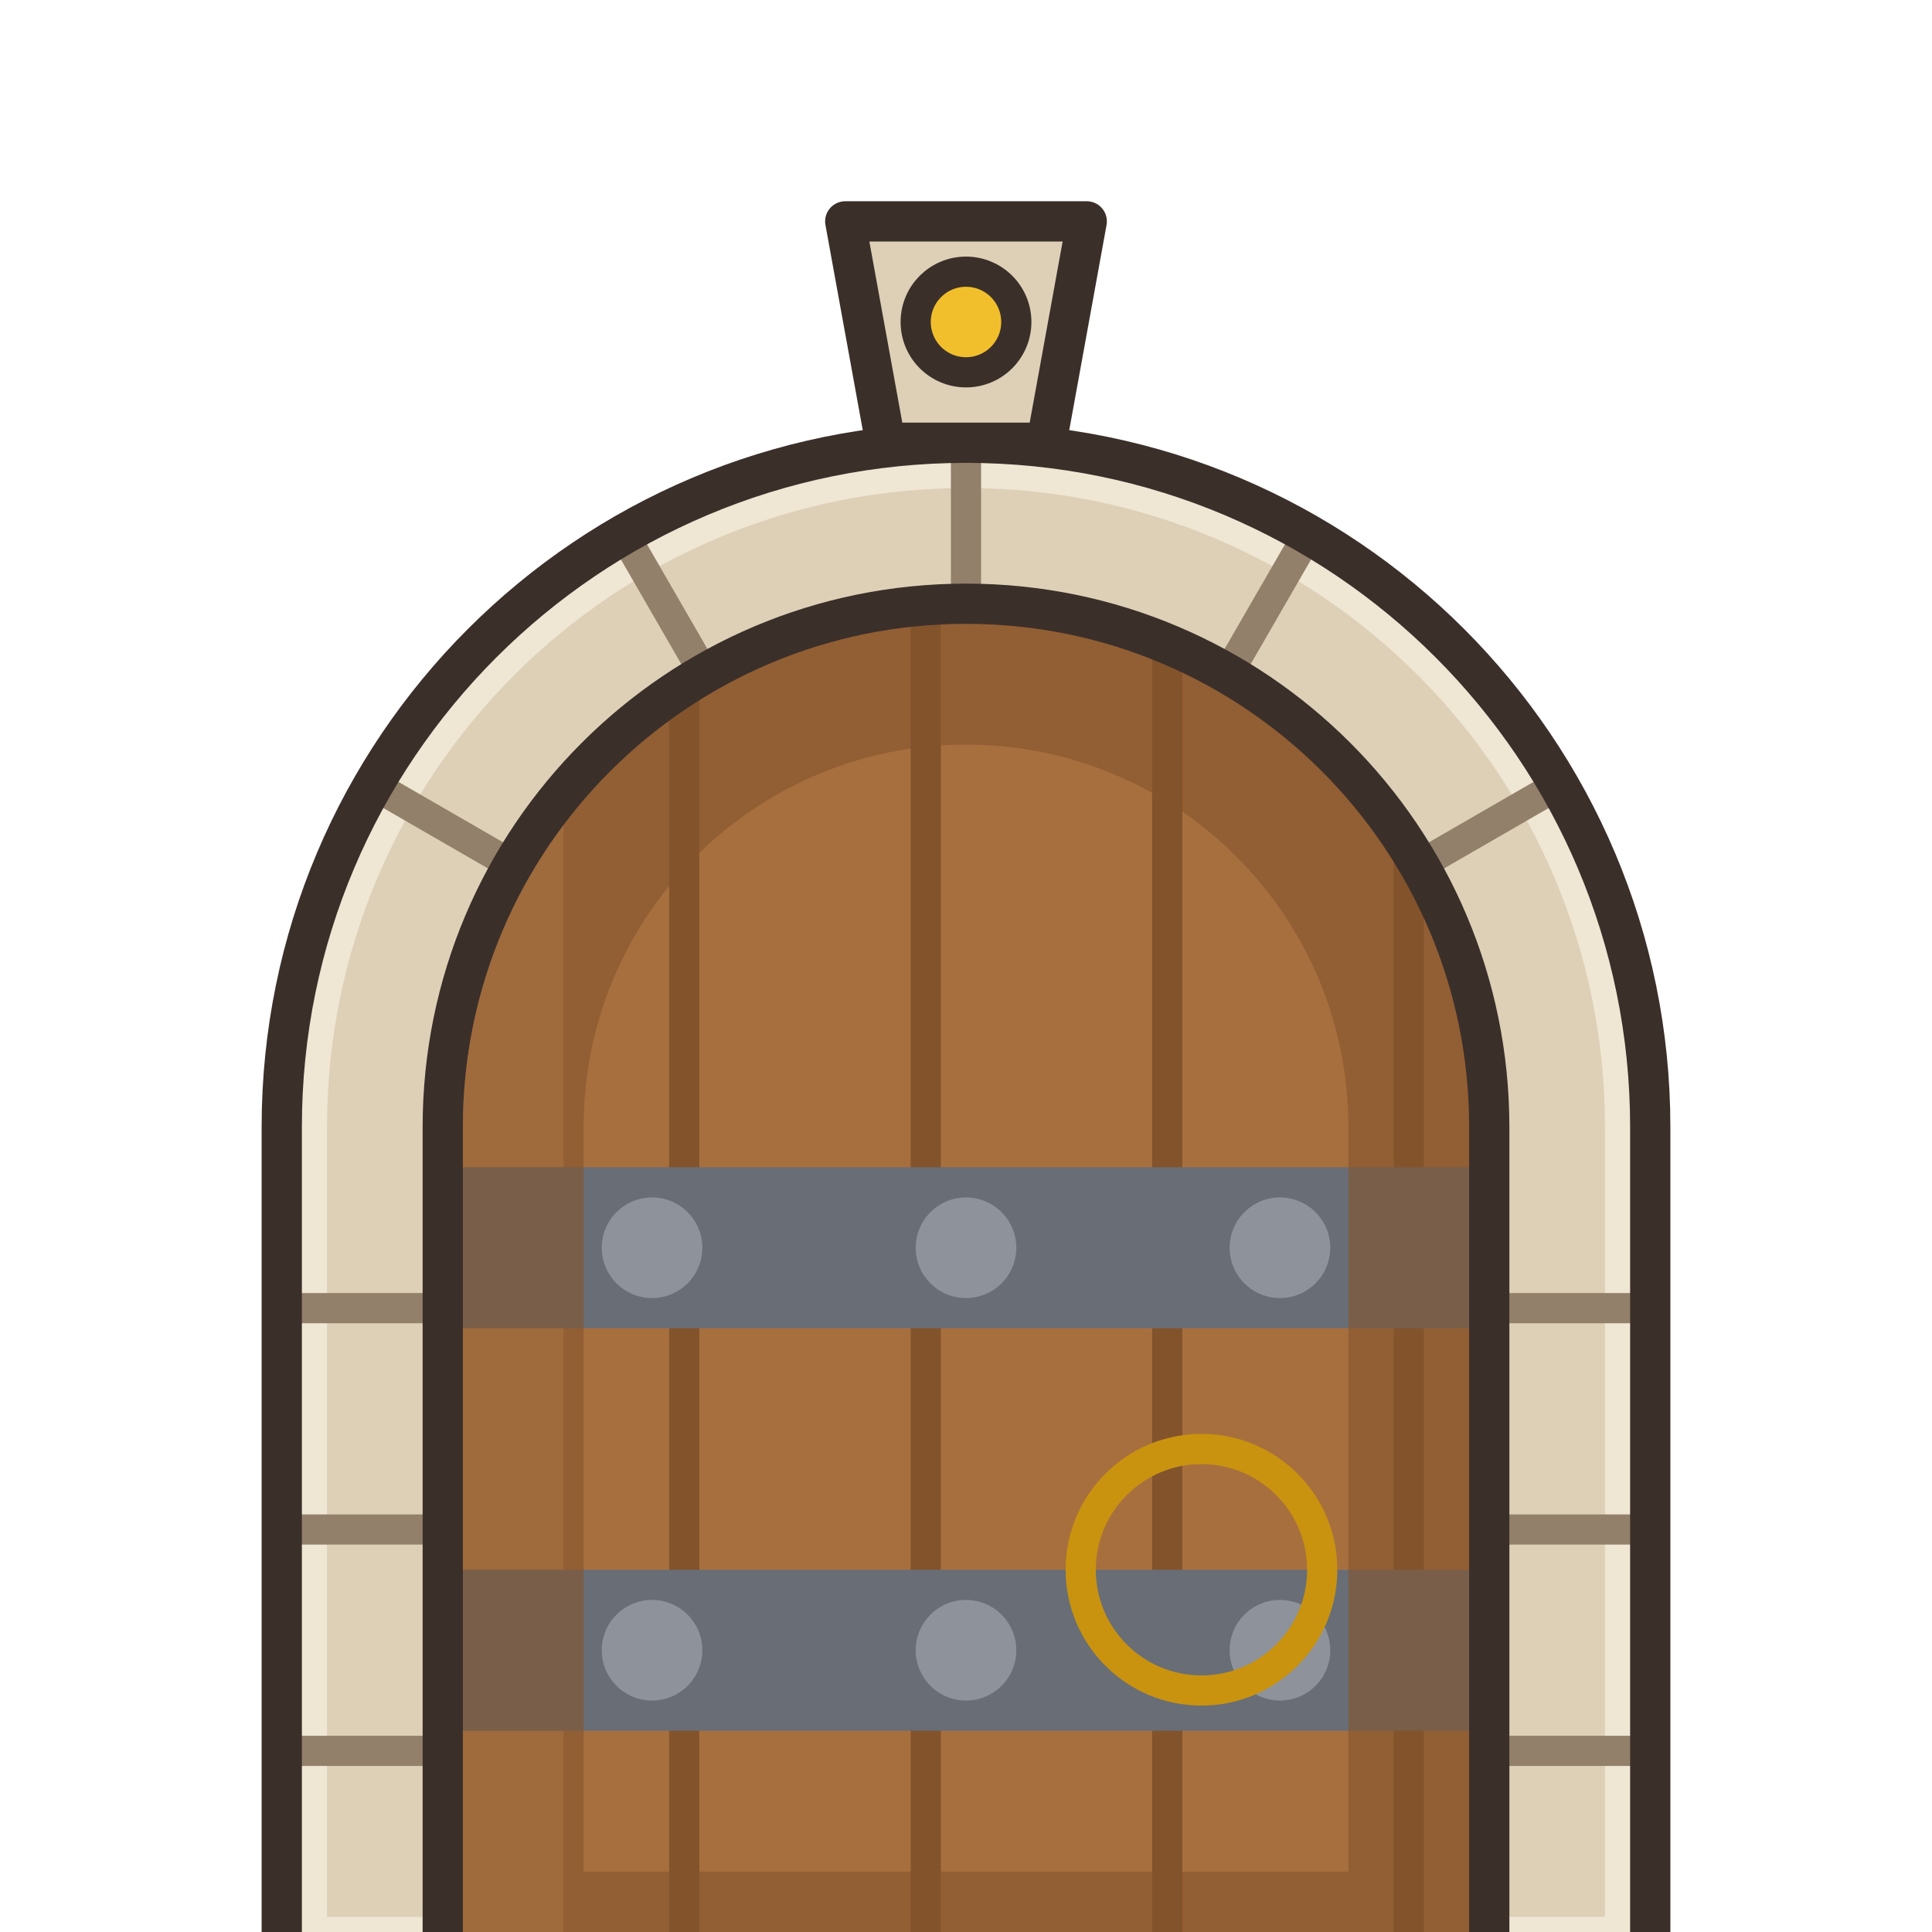
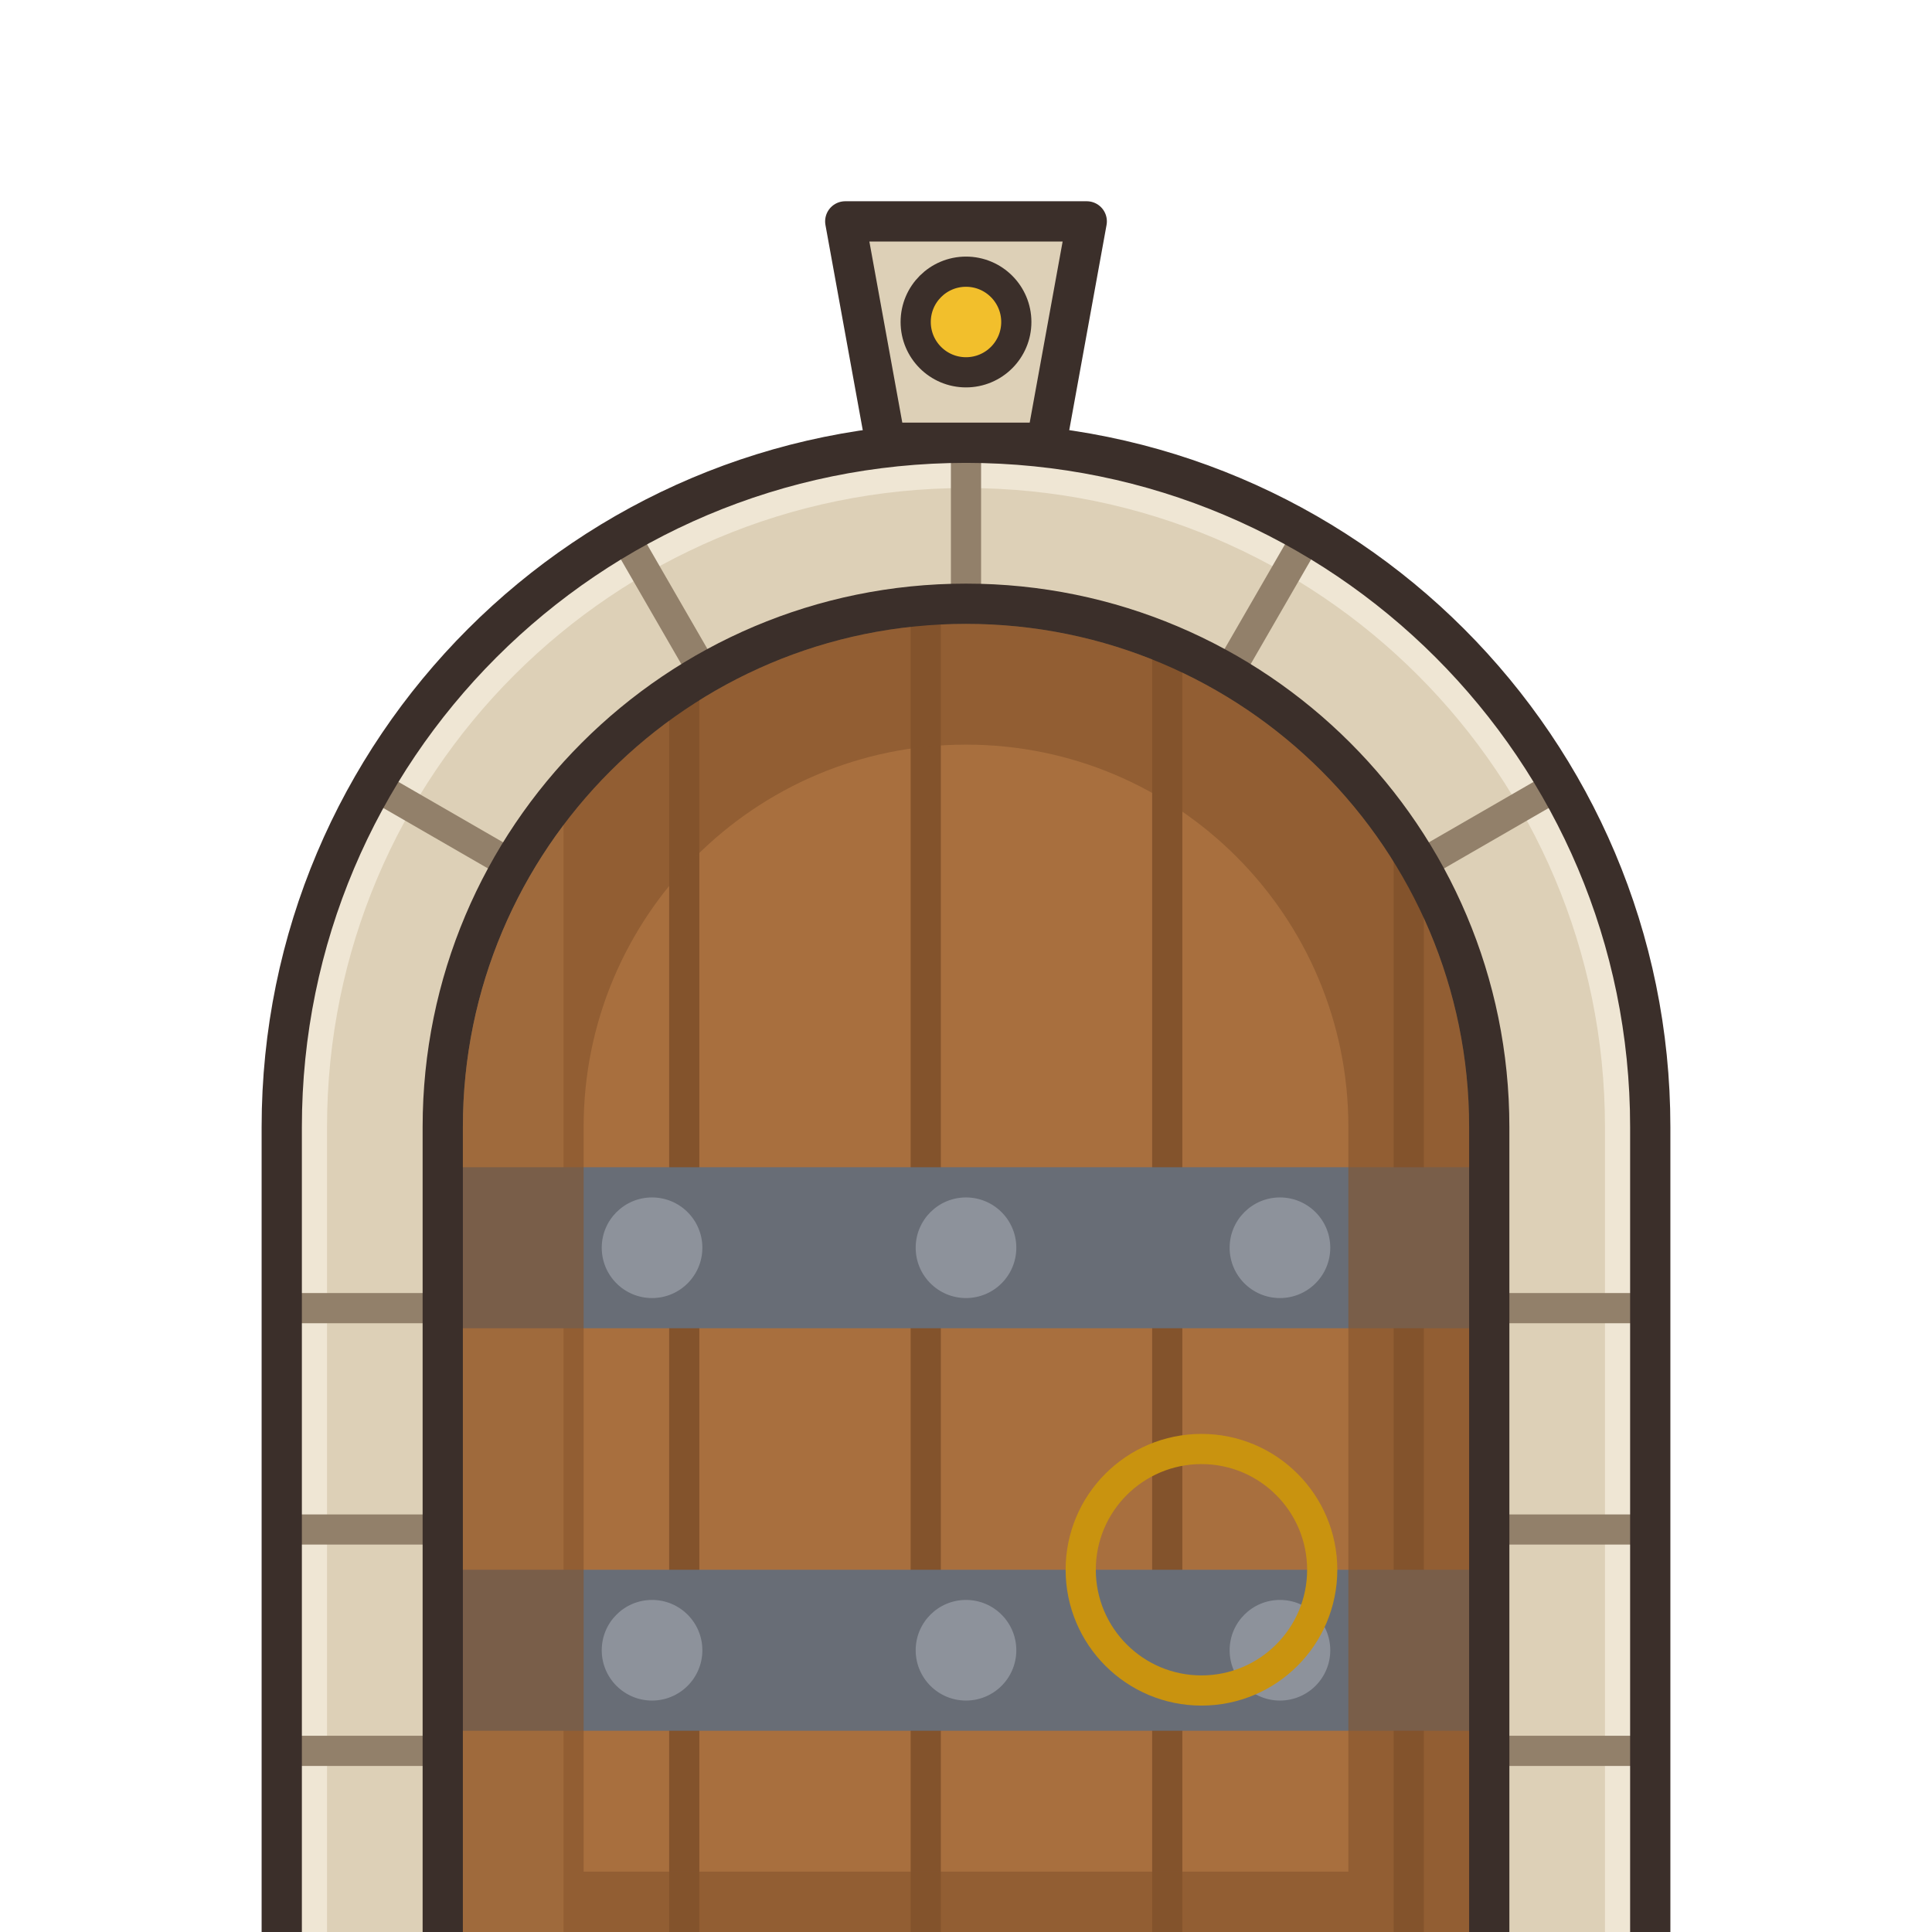
<svg xmlns="http://www.w3.org/2000/svg" viewBox="0 0 192 192" width="192" height="192">
  <path d="M28 192V112A68 68 0 0 1 164 112V192Z" fill="#ddd0b7" />
-   <path d="M31 192V112A65 65 0 0 1 161 112V192Z" fill="none" stroke="#efe6d4" stroke-width="3" />
+   <path d="M31 192V112A65 65 0 0 1 161 112V192" fill="none" stroke="#efe6d4" stroke-width="3" />
  <path d="M50.967 86L37.11 78M70 66.967L62 53.11M96 60L96 44M122 66.967L130 53.11M141.033 86L154.89 78M28 130h16M148 130h16M28 152h16M148 152h16M28 174h16M148 174h16" fill="none" stroke="#92806a" stroke-width="3" stroke-linejoin="round" stroke-linecap="round" />
  <path d="M28 192V112A68 68 0 0 1 164 112V192" fill="none" stroke="#3b2f2a" stroke-width="4" stroke-linejoin="round" stroke-linecap="round" />
  <path d="M44 192V112A52 52 0 0 1 148 112V192Z" fill="#a86f3e" />
  <defs>
    <clipPath id="d">
      <path d="M44 192V112A52 52 0 0 1 148 112V192Z" />
    </clipPath>
  </defs>
  <g clip-path="url(#d)">
    <rect x="44" y="60" width="12" height="132" fill="#c98d55" />
    <path d="M68 60V192M92 60V192M116 60V192M140 60V192" fill="none" stroke="#83532c" stroke-width="3" stroke-linejoin="round" stroke-linecap="round" />
    <rect x="44" y="116" width="104" height="16" fill="#686d76" />
    <rect x="44" y="156" width="104" height="16" fill="#686d76" />
    <path d="M52 192V112A44 44 0 0 1 140 112V192Z" fill="none" stroke="#83532c" stroke-width="12" opacity="0.6" />
  </g>
  <circle cx="64.8" cy="124" r="5" fill="#8d929b" />
  <circle cx="96" cy="124" r="5" fill="#8d929b" />
  <circle cx="127.2" cy="124" r="5" fill="#8d929b" />
  <circle cx="64.8" cy="164" r="5" fill="#8d929b" />
  <circle cx="96" cy="164" r="5" fill="#8d929b" />
  <circle cx="127.2" cy="164" r="5" fill="#8d929b" />
  <circle cx="119.4" cy="156" r="12" fill="none" stroke="#c9930f" stroke-width="3" stroke-linejoin="round" stroke-linecap="round" />
  <path d="M44 192V112A52 52 0 0 1 148 112V192" fill="none" stroke="#3b2f2a" stroke-width="4" stroke-linejoin="round" stroke-linecap="round" />
  <path d="M84 22h24l-4 22h-16z" fill="#ddd0b7" stroke="#3b2f2a" stroke-width="4" stroke-linejoin="round" stroke-linecap="round" />
  <circle cx="96" cy="32" r="5" fill="#f2bf2c" stroke="#3b2f2a" stroke-width="3" stroke-linejoin="round" stroke-linecap="round" />
</svg>
